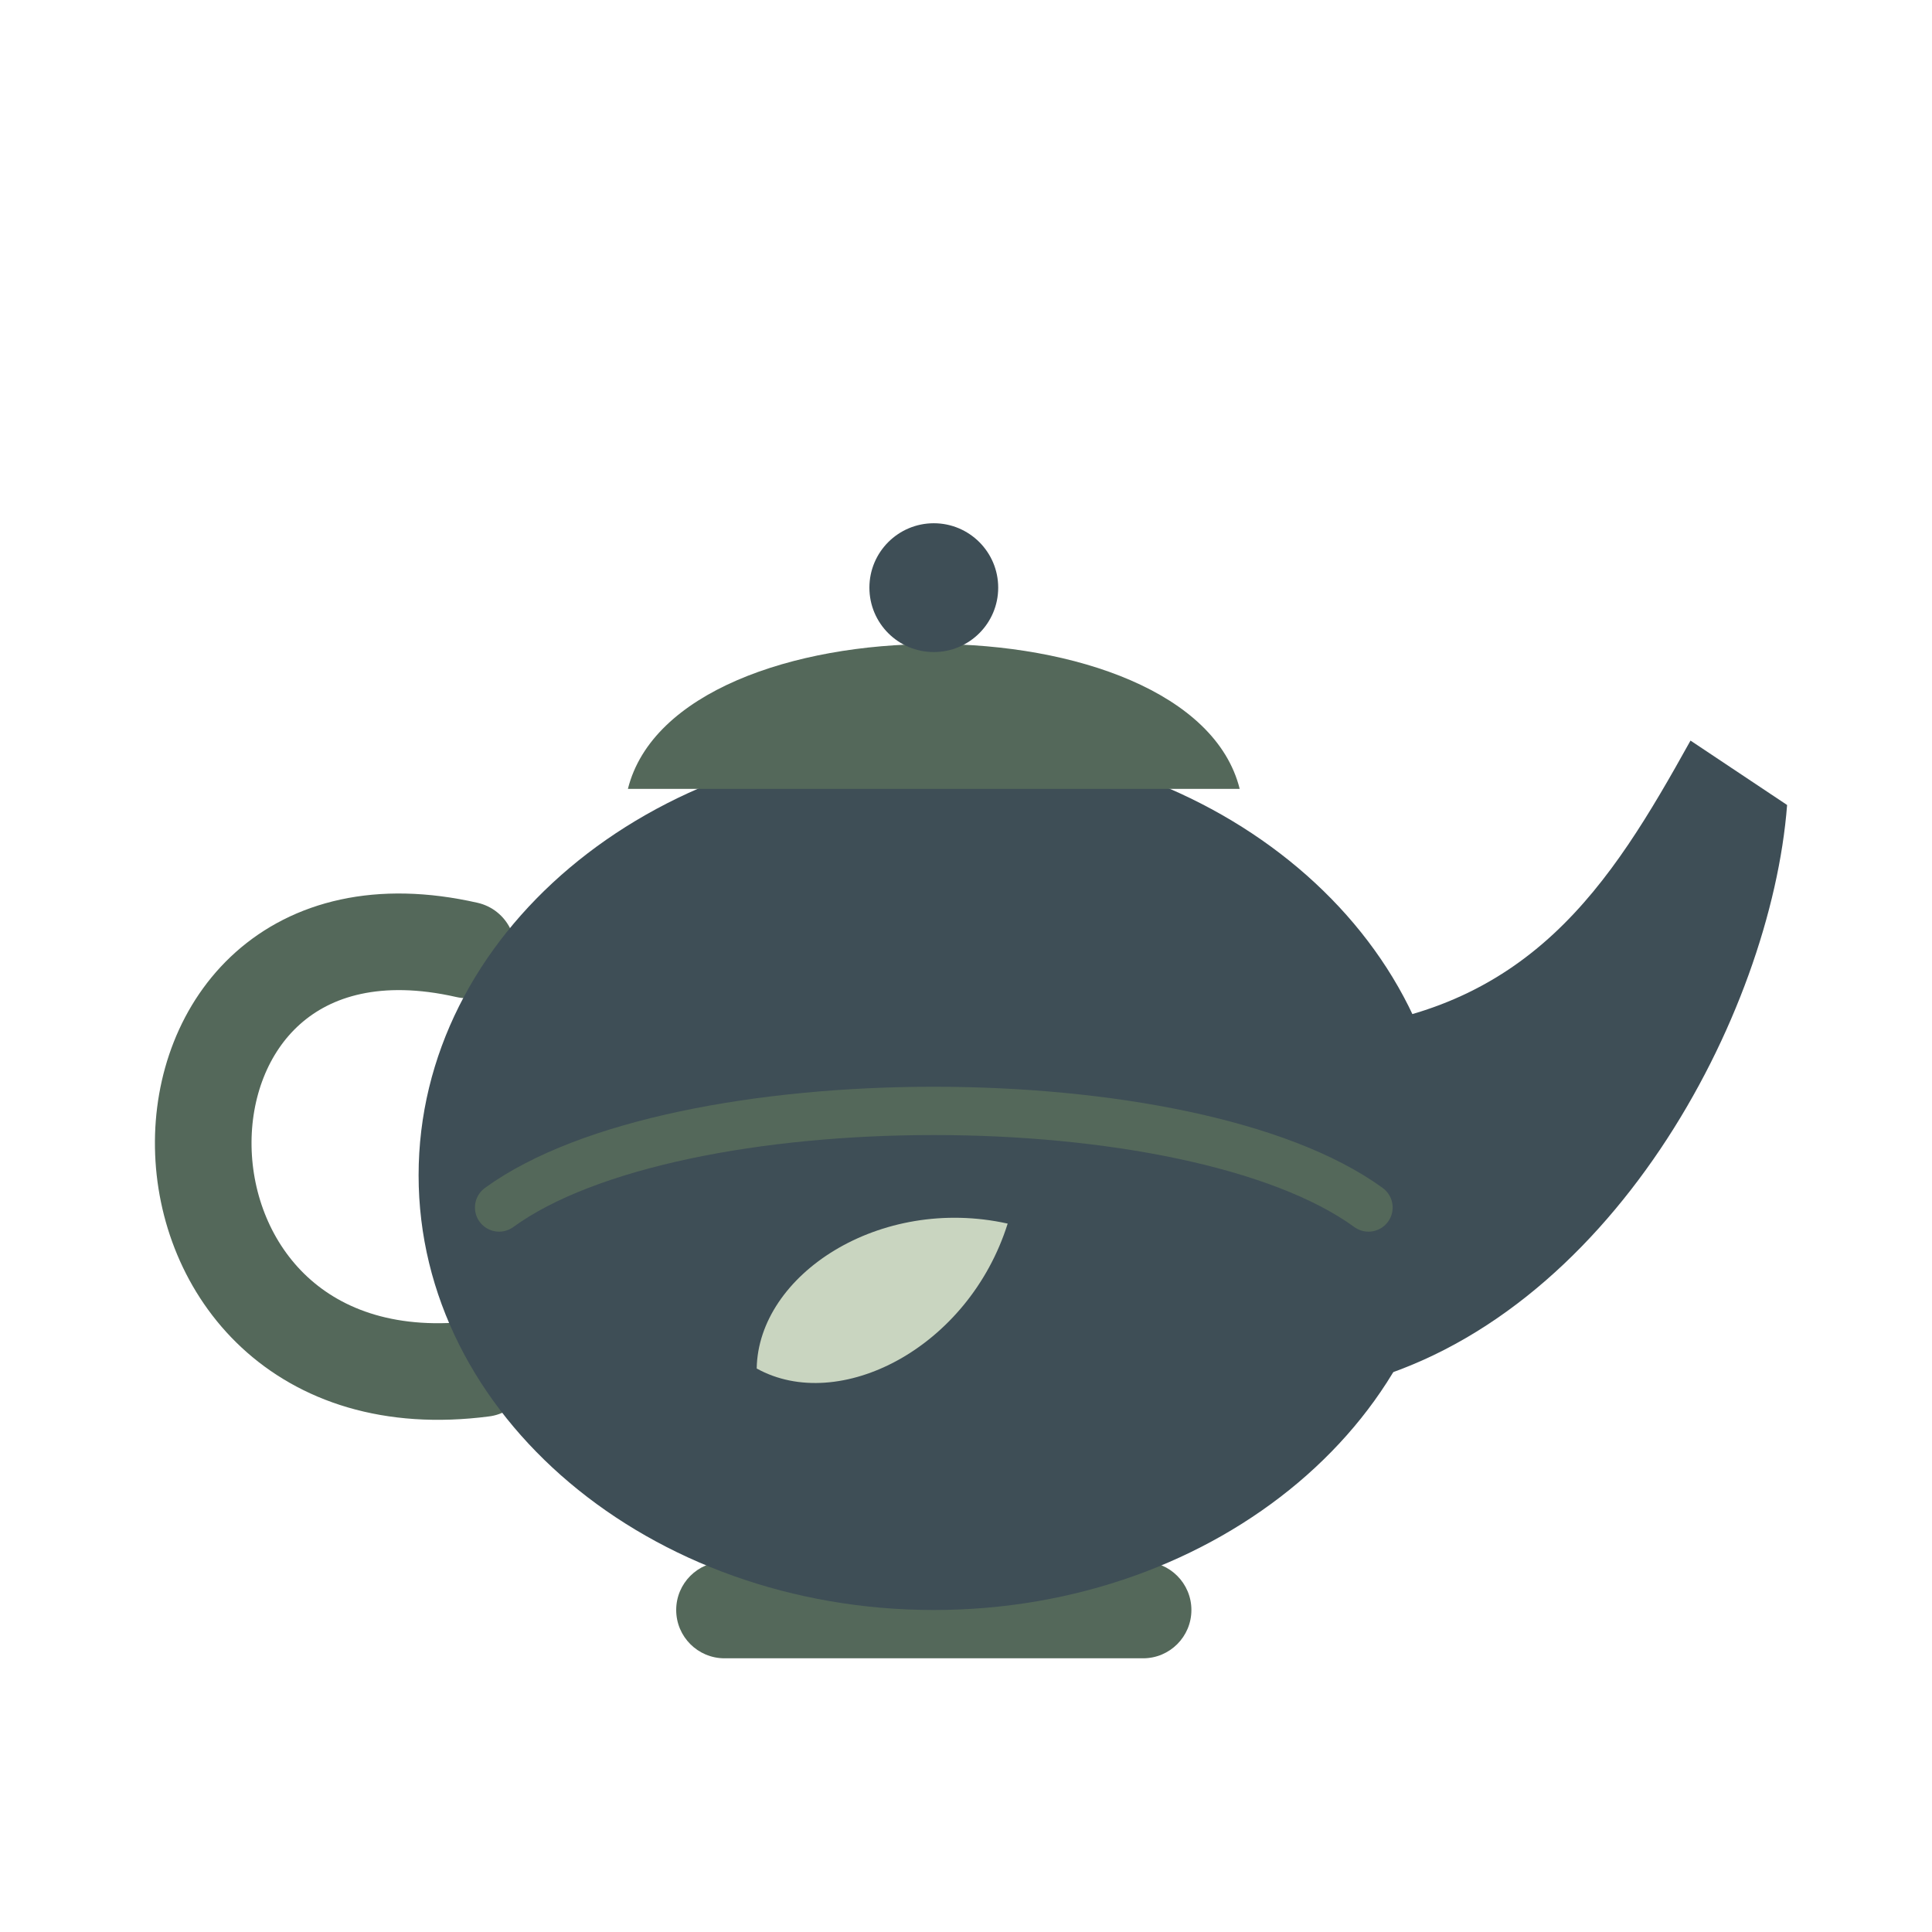
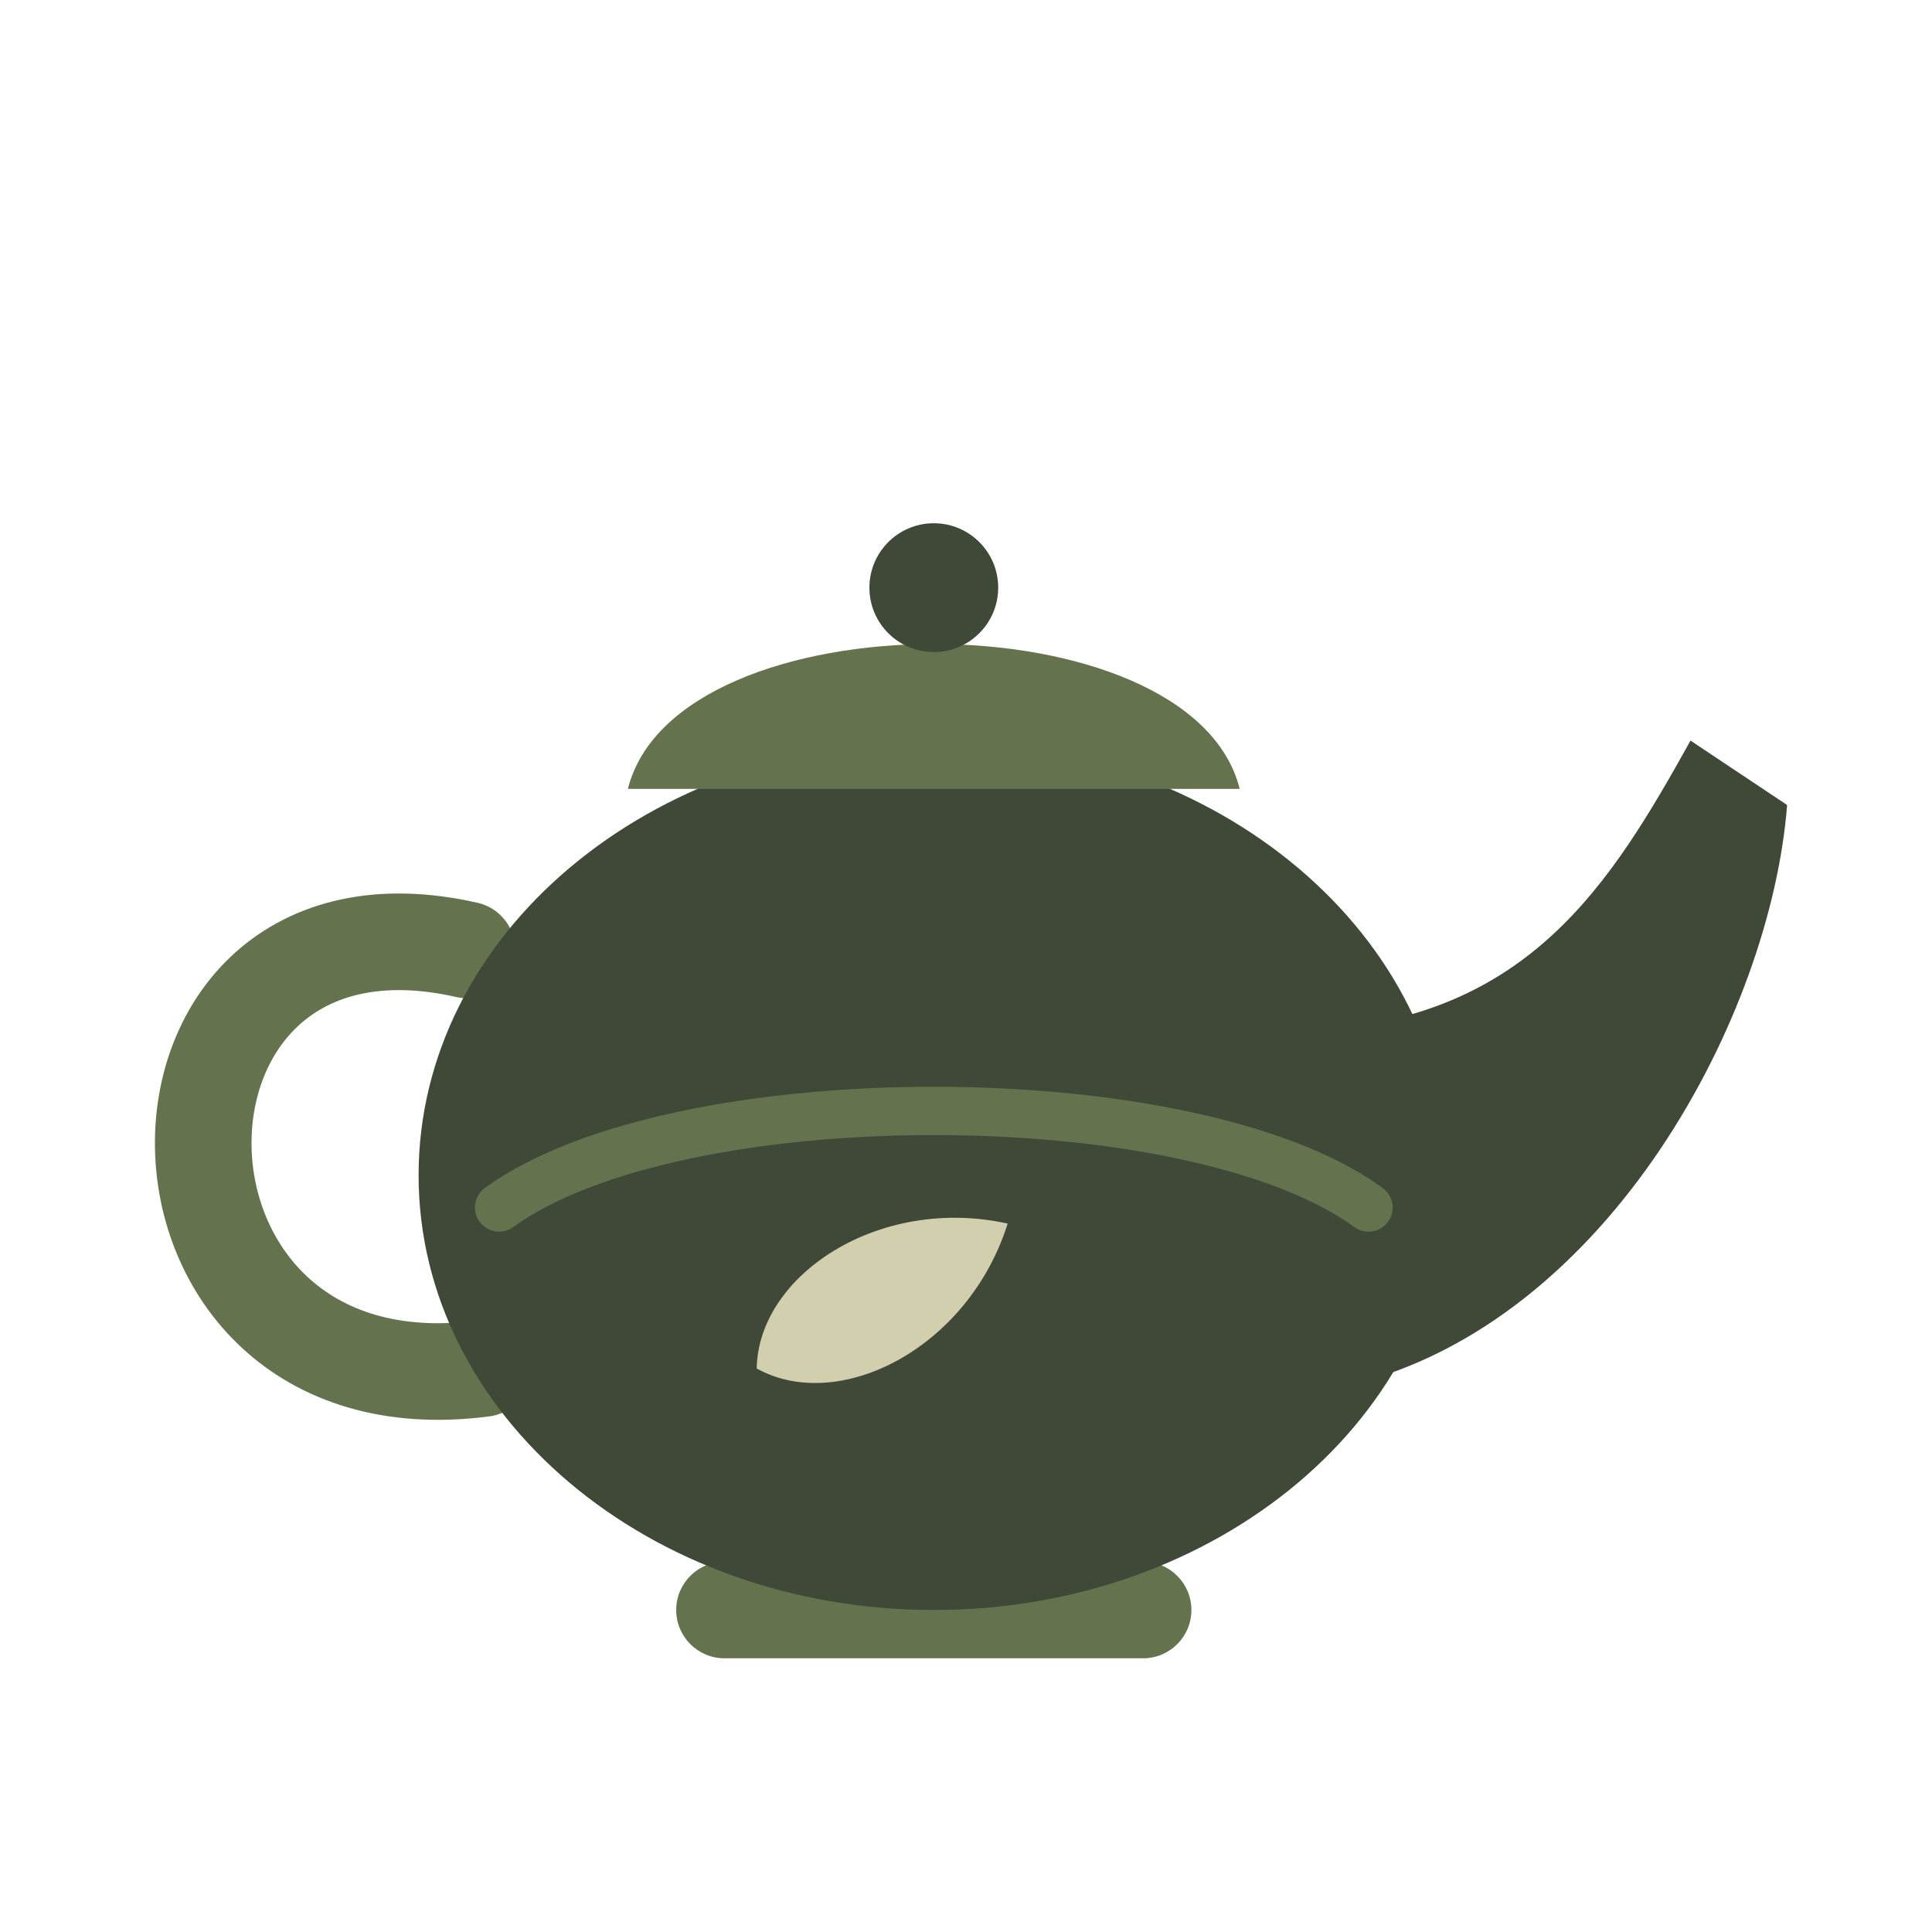
<svg xmlns="http://www.w3.org/2000/svg" width="240" height="240" viewBox="0 0 240 240" fill="none">
-   <path d="M58 118 C14 108 14 176 60 170" stroke="#54685A" stroke-width="12" stroke-linecap="round" />
-   <path d="M164 128 C190 126 200 110 210 92 L222 100 C220 126 200 164 168 172 Z" fill="#3E4E56" />
-   <rect x="84" y="194" width="64" height="12" rx="6" fill="#54685A" />
-   <ellipse cx="116" cy="146" rx="64" ry="54" fill="#3E4E56" />
-   <path d="M62 150 C84 134 148 134 170 150" stroke="#54685A" stroke-width="6" stroke-linecap="round" />
+   <path d="M58 118 C14 108 14 176 60 170" stroke="#65724E" stroke-width="12" stroke-linecap="round" />
+   <path d="M164 128 C190 126 200 110 210 92 L222 100 C220 126 200 164 168 172 Z" fill="#404838" />
+   <rect x="84" y="194" width="64" height="12" rx="6" fill="#65724E" />
+   <ellipse cx="116" cy="146" rx="64" ry="54" fill="#404838" />
+   <path d="M62 150 C84 134 148 134 170 150" stroke="#65724E" stroke-width="6" stroke-linecap="round" />
  <g transform="translate(94 170) rotate(-30)">
-     <path d="M0 0 C6 -10 24 -11 36 0 C24 11 6 10 0 0 Z" fill="#C9D5C0" />
+     <path d="M0 0 C6 -10 24 -11 36 0 C24 11 6 10 0 0 Z" fill="#D2CFAE" />
  </g>
-   <path d="M78 98 C84 74 148 74 154 98 Z" fill="#54685A" />
-   <circle cx="116" cy="73" r="8" fill="#3E4E56" />
+   <path d="M78 98 C84 74 148 74 154 98 Z" fill="#65724E" />
+   <circle cx="116" cy="73" r="8" fill="#404838" />
</svg>
